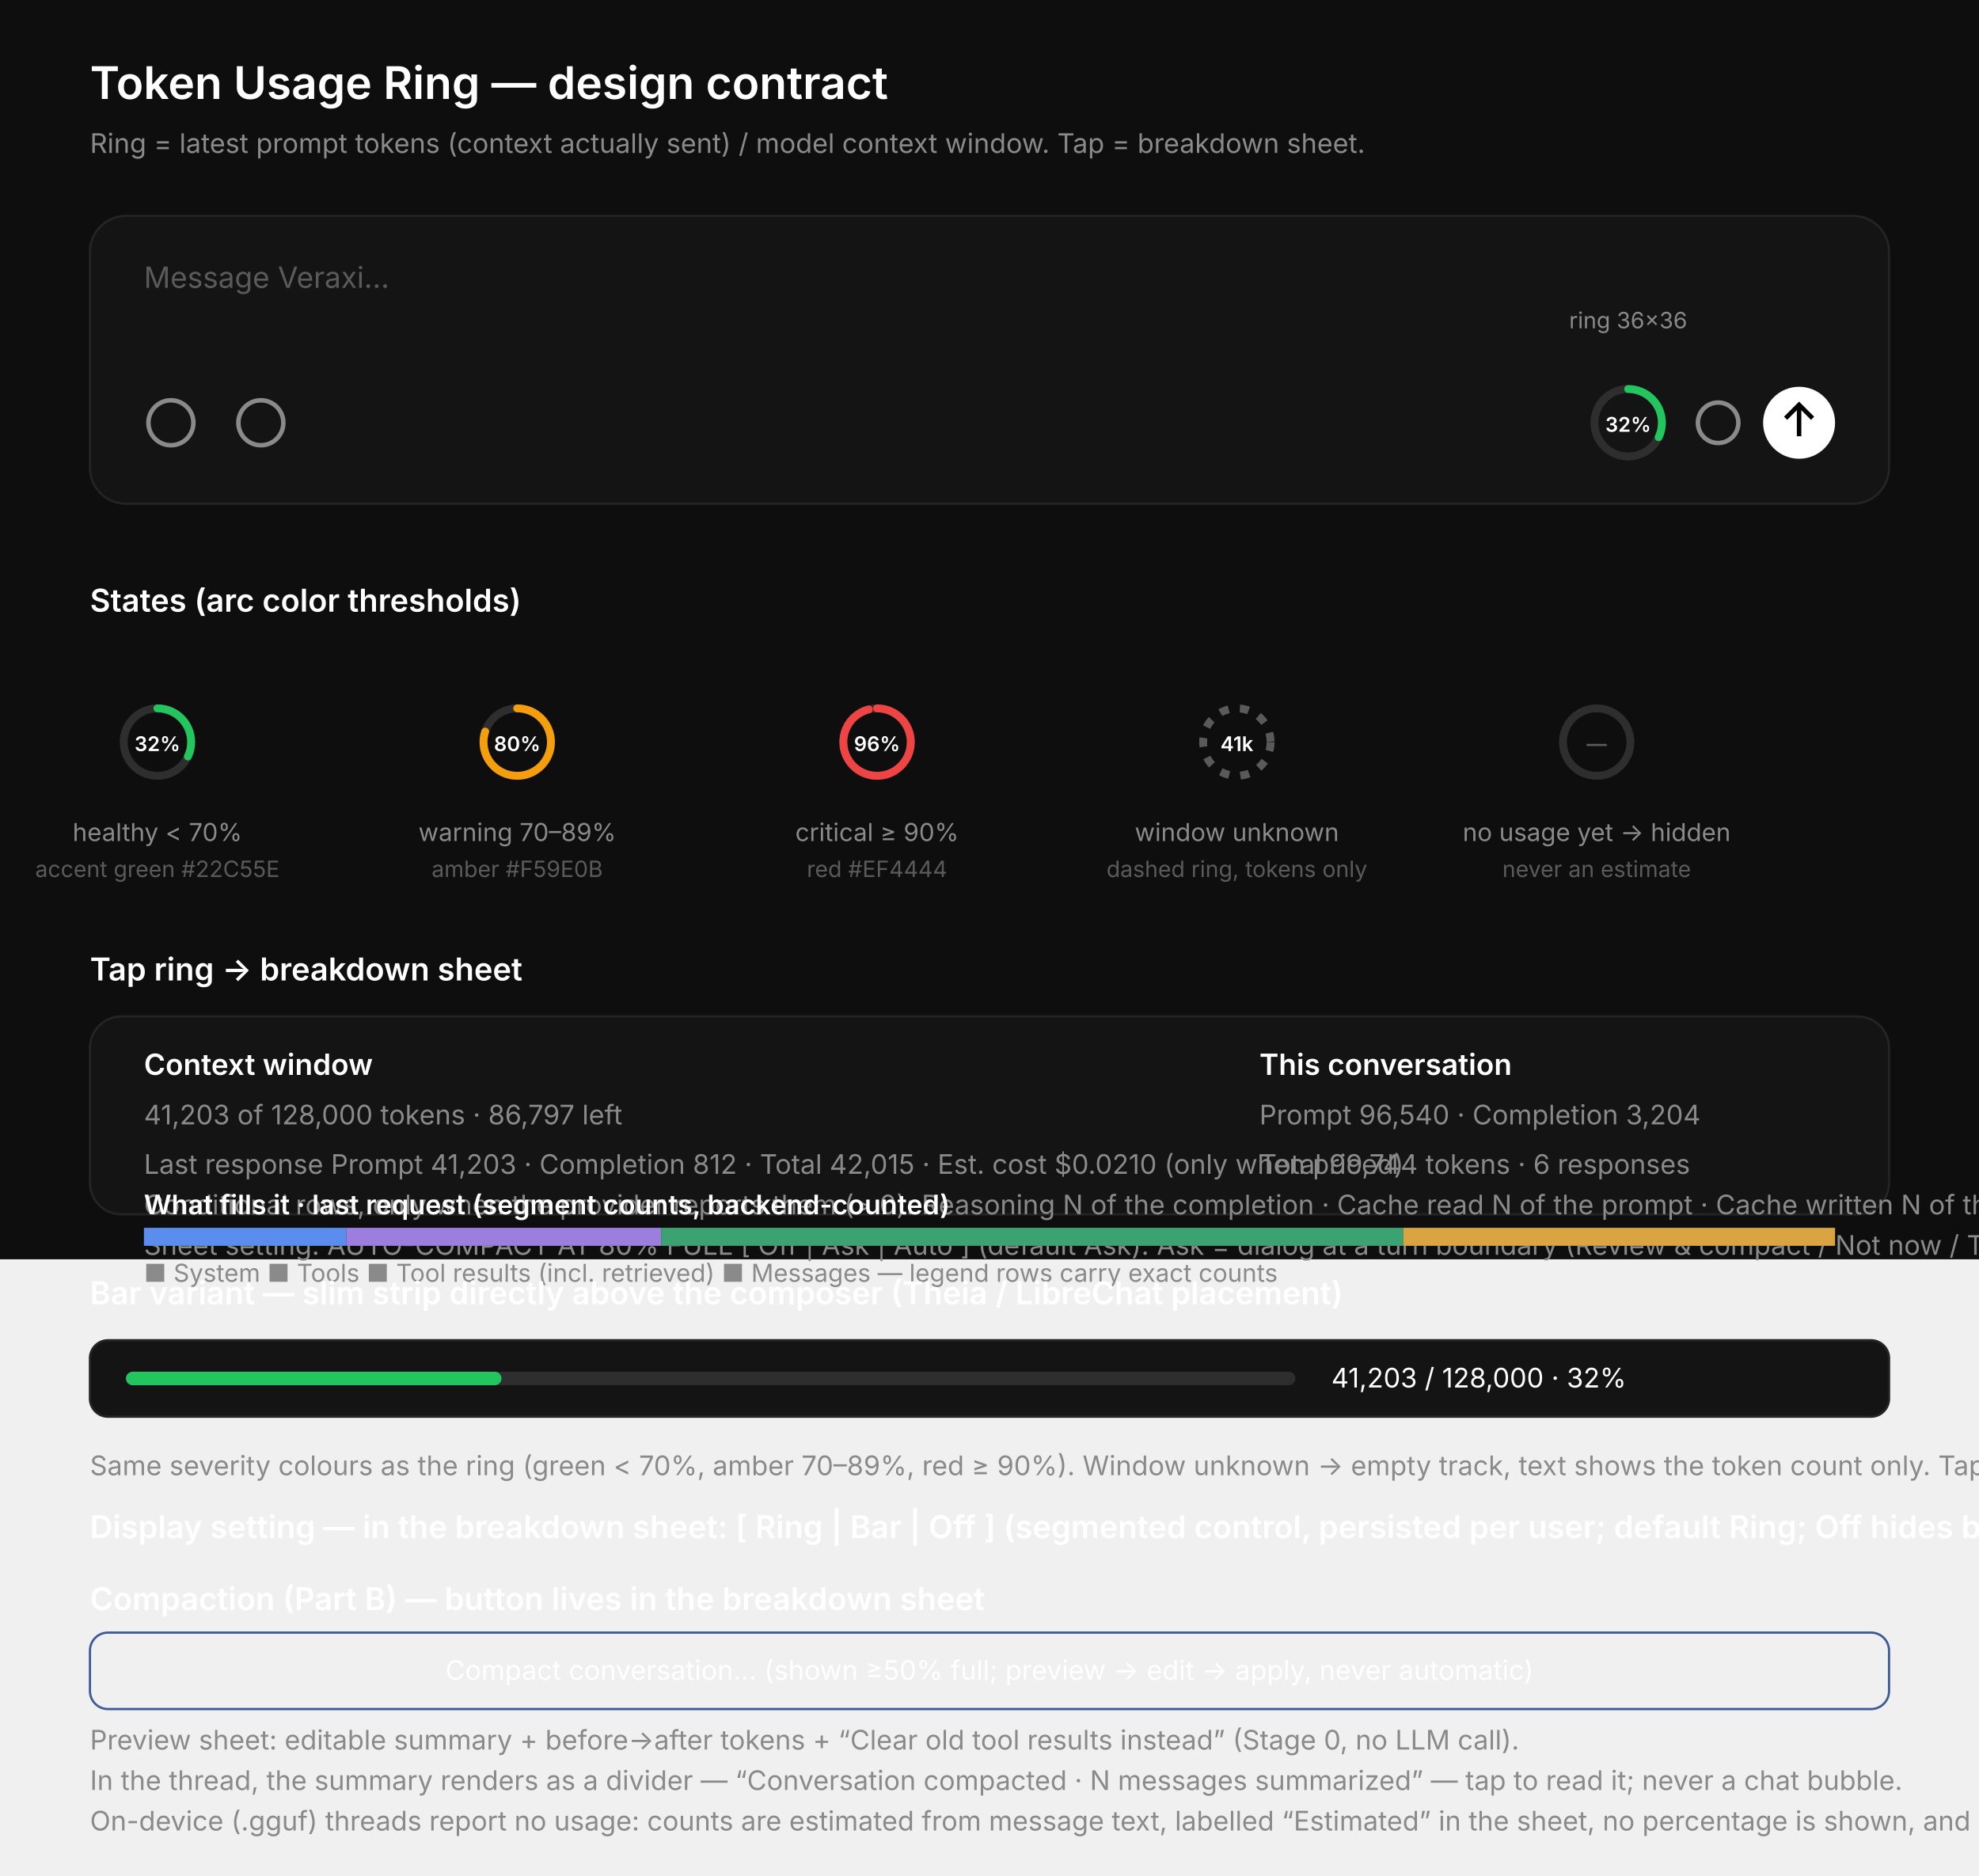
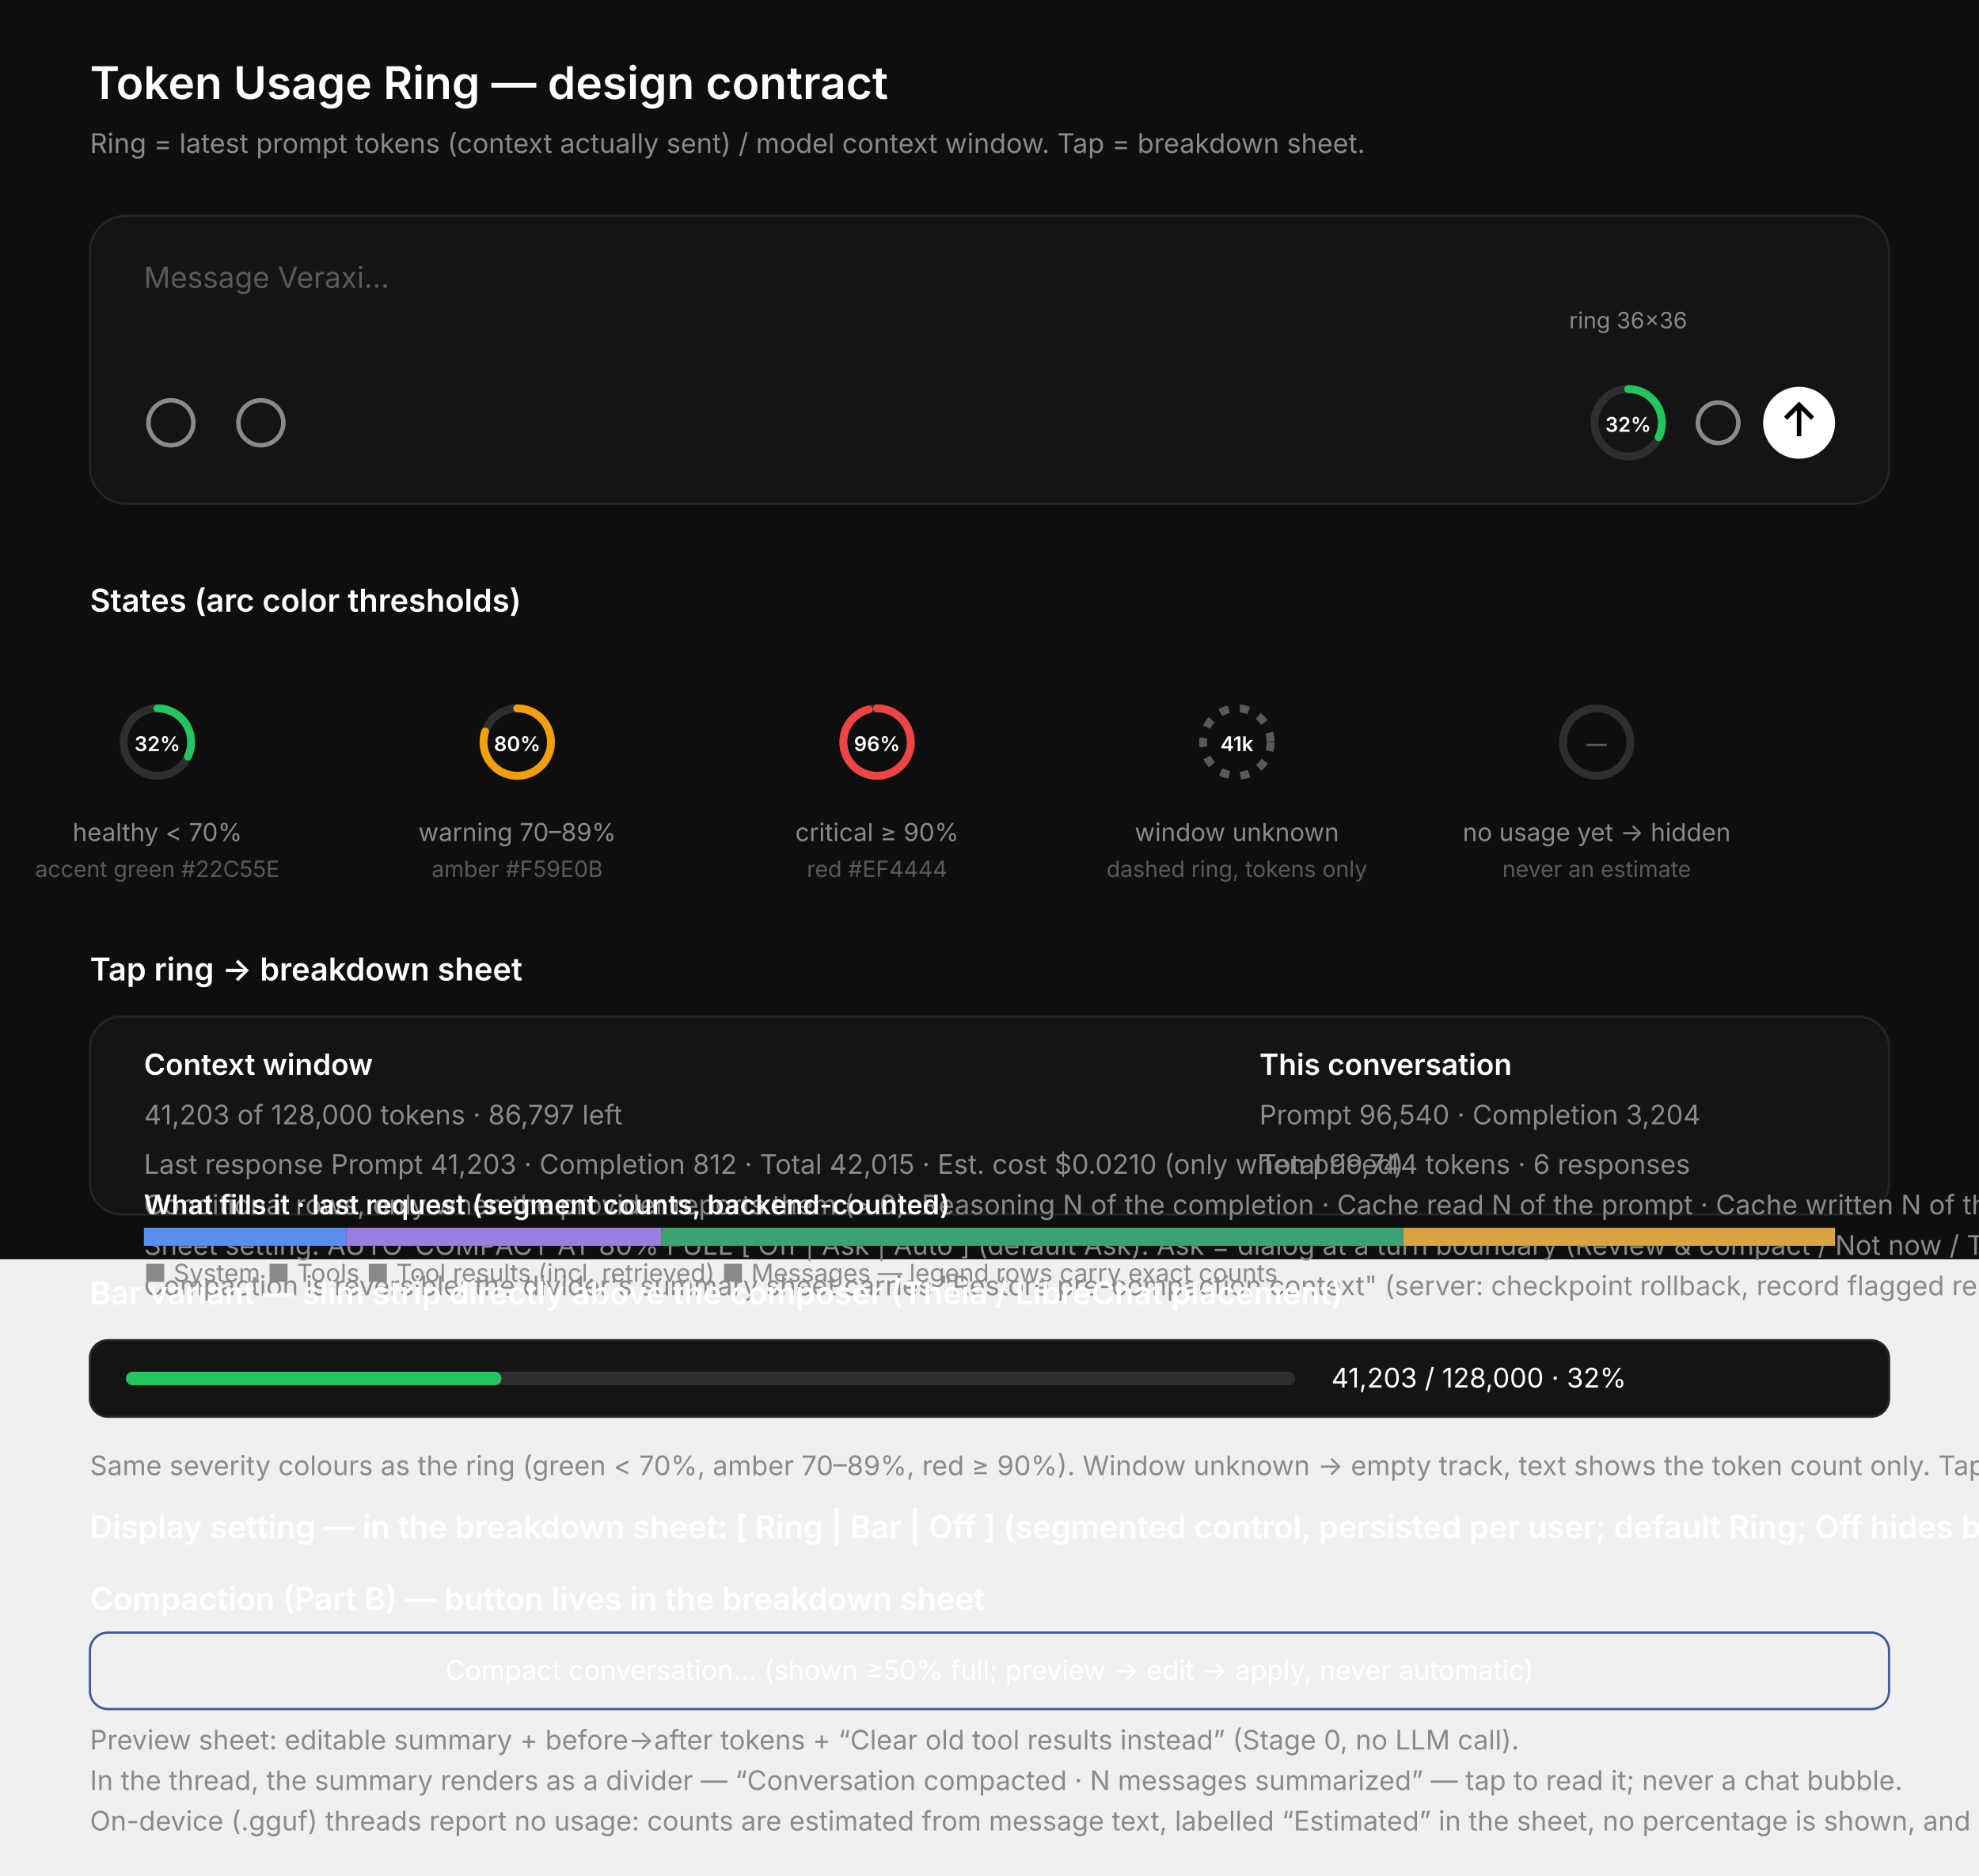
<svg xmlns="http://www.w3.org/2000/svg" width="880" height="834" viewBox="0 0 880 834" font-family="Inter, Roboto, sans-serif">
  <rect width="880" height="560" fill="#0E0E0E" />
  <text x="40" y="44" fill="#FFFFFF" font-size="20" font-weight="600">Token Usage Ring — design contract</text>
  <text x="40" y="68" fill="#8A8A8A" font-size="12">Ring = latest prompt tokens (context actually sent) / model context window. Tap = breakdown sheet.</text>
  <rect x="40" y="96" width="800" height="128" rx="16" fill="#141414" stroke="#242424" />
  <text x="64" y="128" fill="#5A5A5A" font-size="13">Message Veraxi…</text>
  <circle cx="76" cy="188" r="10" fill="none" stroke="#8A8A8A" stroke-width="2" />
  <circle cx="116" cy="188" r="10" fill="none" stroke="#8A8A8A" stroke-width="2" />
  <g transform="translate(724,188)">
    <circle r="15" fill="none" stroke="#2E2E2E" stroke-width="3.5" />
    <circle r="15" fill="none" stroke="#22C55E" stroke-width="3.5" stroke-linecap="round" stroke-dasharray="30.2 94.2" transform="rotate(-90)" />
    <text y="4" text-anchor="middle" fill="#FFFFFF" font-size="9" font-weight="600">32%</text>
  </g>
  <text x="724" y="146" text-anchor="middle" fill="#8A8A8A" font-size="10">ring 36×36</text>
  <circle cx="764" cy="188" r="9" fill="none" stroke="#8A8A8A" stroke-width="2" />
  <circle cx="800" cy="188" r="16" fill="#FFFFFF" />
  <path d="M800 180 v14 M794 186 l6 -6 6 6" stroke="#000" stroke-width="2" fill="none" />
  <text x="40" y="272" fill="#FFFFFF" font-size="14" font-weight="600">States (arc color thresholds)</text>
  <g transform="translate(70,330)">
    <circle r="15" fill="none" stroke="#2E2E2E" stroke-width="3.5" />
    <circle r="15" fill="none" stroke="#22C55E" stroke-width="3.5" stroke-linecap="round" stroke-dasharray="30.2 94.2" transform="rotate(-90)" />
    <text y="4" text-anchor="middle" fill="#FFF" font-size="9" font-weight="600">32%</text>
    <text y="44" text-anchor="middle" fill="#8A8A8A" font-size="11">healthy &lt; 70%</text>
    <text y="60" text-anchor="middle" fill="#5A5A5A" font-size="10">accent green #22C55E</text>
  </g>
  <g transform="translate(230,330)">
    <circle r="15" fill="none" stroke="#2E2E2E" stroke-width="3.5" />
    <circle r="15" fill="none" stroke="#F59E0B" stroke-width="3.5" stroke-linecap="round" stroke-dasharray="75.4 94.2" transform="rotate(-90)" />
    <text y="4" text-anchor="middle" fill="#FFF" font-size="9" font-weight="600">80%</text>
    <text y="44" text-anchor="middle" fill="#8A8A8A" font-size="11">warning 70–89%</text>
    <text y="60" text-anchor="middle" fill="#5A5A5A" font-size="10">amber #F59E0B</text>
  </g>
  <g transform="translate(390,330)">
    <circle r="15" fill="none" stroke="#2E2E2E" stroke-width="3.5" />
    <circle r="15" fill="none" stroke="#EF4444" stroke-width="3.5" stroke-linecap="round" stroke-dasharray="90.5 94.2" transform="rotate(-90)" />
    <text y="4" text-anchor="middle" fill="#FFF" font-size="9" font-weight="600">96%</text>
    <text y="44" text-anchor="middle" fill="#8A8A8A" font-size="11">critical ≥ 90%</text>
    <text y="60" text-anchor="middle" fill="#5A5A5A" font-size="10">red #EF4444</text>
  </g>
  <g transform="translate(550,330)">
    <circle r="15" fill="none" stroke="#5A5A5A" stroke-width="3.5" stroke-dasharray="4 5" />
    <text y="4" text-anchor="middle" fill="#FFF" font-size="9" font-weight="600">41k</text>
    <text y="44" text-anchor="middle" fill="#8A8A8A" font-size="11">window unknown</text>
    <text y="60" text-anchor="middle" fill="#5A5A5A" font-size="10">dashed ring, tokens only</text>
  </g>
  <g transform="translate(710,330)">
    <circle r="15" fill="none" stroke="#2E2E2E" stroke-width="3.5" />
    <text y="4" text-anchor="middle" fill="#5A5A5A" font-size="9" font-weight="600">—</text>
    <text y="44" text-anchor="middle" fill="#8A8A8A" font-size="11">no usage yet → hidden</text>
    <text y="60" text-anchor="middle" fill="#5A5A5A" font-size="10">never an estimate</text>
  </g>
  <text x="40" y="436" fill="#FFFFFF" font-size="14" font-weight="600">Tap ring → breakdown sheet</text>
  <rect x="40" y="452" width="800" height="88" rx="14" fill="#141414" stroke="#242424" />
  <text x="64" y="478" fill="#FFFFFF" font-size="13" font-weight="600">Context window</text>
  <text x="64" y="500" fill="#8A8A8A" font-size="12">41,203 of 128,000 tokens · 86,797 left</text>
  <text x="64" y="522" fill="#8A8A8A" font-size="12">Last response  Prompt 41,203 · Completion 812 · Total 42,015 · Est. cost $0.0210 (only when priced)</text>
  <text x="64" y="540" fill="#8A8A8A" font-size="12">Conditional rows, only when the provider reports them (&gt; 0): Reasoning N of the completion · Cache read N of the prompt · Cache written N of the prompt. Subsets — never added into totals.</text>
  <text x="64" y="558" fill="#8A8A8A" font-size="12">Sheet setting: AUTO-COMPACT AT 80% FULL [ Off | Ask | Auto ] (default Ask). Ask = dialog at a turn boundary (Review &amp; compact / Not now / Turn off) opening this review flow; "Not now" re-arms only after +10% growth. Auto = Stage-0 clear first, then the same gated summary, applied with a snackbar notice; failures change nothing. Never mid-generation, never silent.</text>
+   <text x="64" y="576" fill="#8A8A8A" font-size="12">Compaction is reversible: the divider's summary sheet carries "Restore pre-compaction context" (server: checkpoint rollback, record flagged restorable at apply; local: on-device backup stored in the summary row). Restore removes messages sent after the compaction — the confirm dialog says so.</text>
  <text x="560" y="478" fill="#FFFFFF" font-size="13" font-weight="600">This conversation</text>
  <text x="560" y="500" fill="#8A8A8A" font-size="12">Prompt 96,540 · Completion 3,204</text>
  <text x="560" y="522" fill="#8A8A8A" font-size="12">Total 99,744 tokens · 6 responses</text>
  <text x="64" y="540" fill="#FFFFFF" font-size="12" font-weight="600">What fills it · last request (segment counts, backend-counted)</text>
  <rect x="64" y="546" width="752" height="8" rx="4" fill="#2E2E2E" />
  <rect x="64" y="546" width="90" height="8" fill="#5B8DEF" />
  <rect x="154" y="546" width="140" height="8" fill="#9B7EDE" />
  <rect x="294" y="546" width="330" height="8" fill="#3BA272" />
  <rect x="624" y="546" width="192" height="8" fill="#D9A441" />
  <text x="64" y="570" fill="#8A8A8A" font-size="11">■ System  ■ Tools  ■ Tool results (incl. retrieved)  ■ Messages — legend rows carry exact counts</text>
  <text x="40" y="580" fill="#FFFFFF" font-size="14" font-weight="600">Bar variant — slim strip directly above the composer (Theia / LibreChat placement)</text>
  <rect x="40" y="596" width="800" height="34" rx="8" fill="#141414" stroke="#242424" />
  <rect x="56" y="610" width="520" height="6" rx="3" fill="#2E2E2E" />
  <rect x="56" y="610" width="167" height="6" rx="3" fill="#22C55E" />
  <text x="592" y="617" fill="#FFFFFF" font-size="12">41,203 / 128,000 · 32%</text>
  <text x="40" y="656" fill="#8A8A8A" font-size="12">Same severity colours as the ring (green &lt; 70%, amber 70–89%, red ≥ 90%). Window unknown → empty track, text shows the token count only. Tap strip → same breakdown sheet.</text>
  <text x="40" y="684" fill="#FFFFFF" font-size="14" font-weight="600">Display setting — in the breakdown sheet:  [ Ring | Bar | Off ]  (segmented control, persisted per user; default Ring; Off hides both)</text>
  <text x="40" y="716" fill="#FFFFFF" font-size="14" font-weight="600">Compaction (Part B) — button lives in the breakdown sheet</text>
  <rect x="40" y="726" width="800" height="34" rx="8" fill="none" stroke="#3D5A99" />
  <text x="440" y="747" fill="#FFFFFF" font-size="12" text-anchor="middle">Compact conversation…  (shown ≥50% full; preview → edit → apply, never automatic)</text>
  <text x="40" y="778" fill="#8A8A8A" font-size="12">Preview sheet: editable summary + before→after tokens + “Clear old tool results instead” (Stage 0, no LLM call).</text>
  <text x="40" y="796" fill="#8A8A8A" font-size="12">In the thread, the summary renders as a divider — “Conversation compacted · N messages summarized” — tap to read it; never a chat bubble.</text>
  <text x="40" y="814" fill="#8A8A8A" font-size="12">On-device (.gguf) threads report no usage: counts are estimated from message text, labelled “Estimated” in the sheet, no percentage is shown, and compaction runs fully on-device (Drift rewrite).</text>
</svg>
